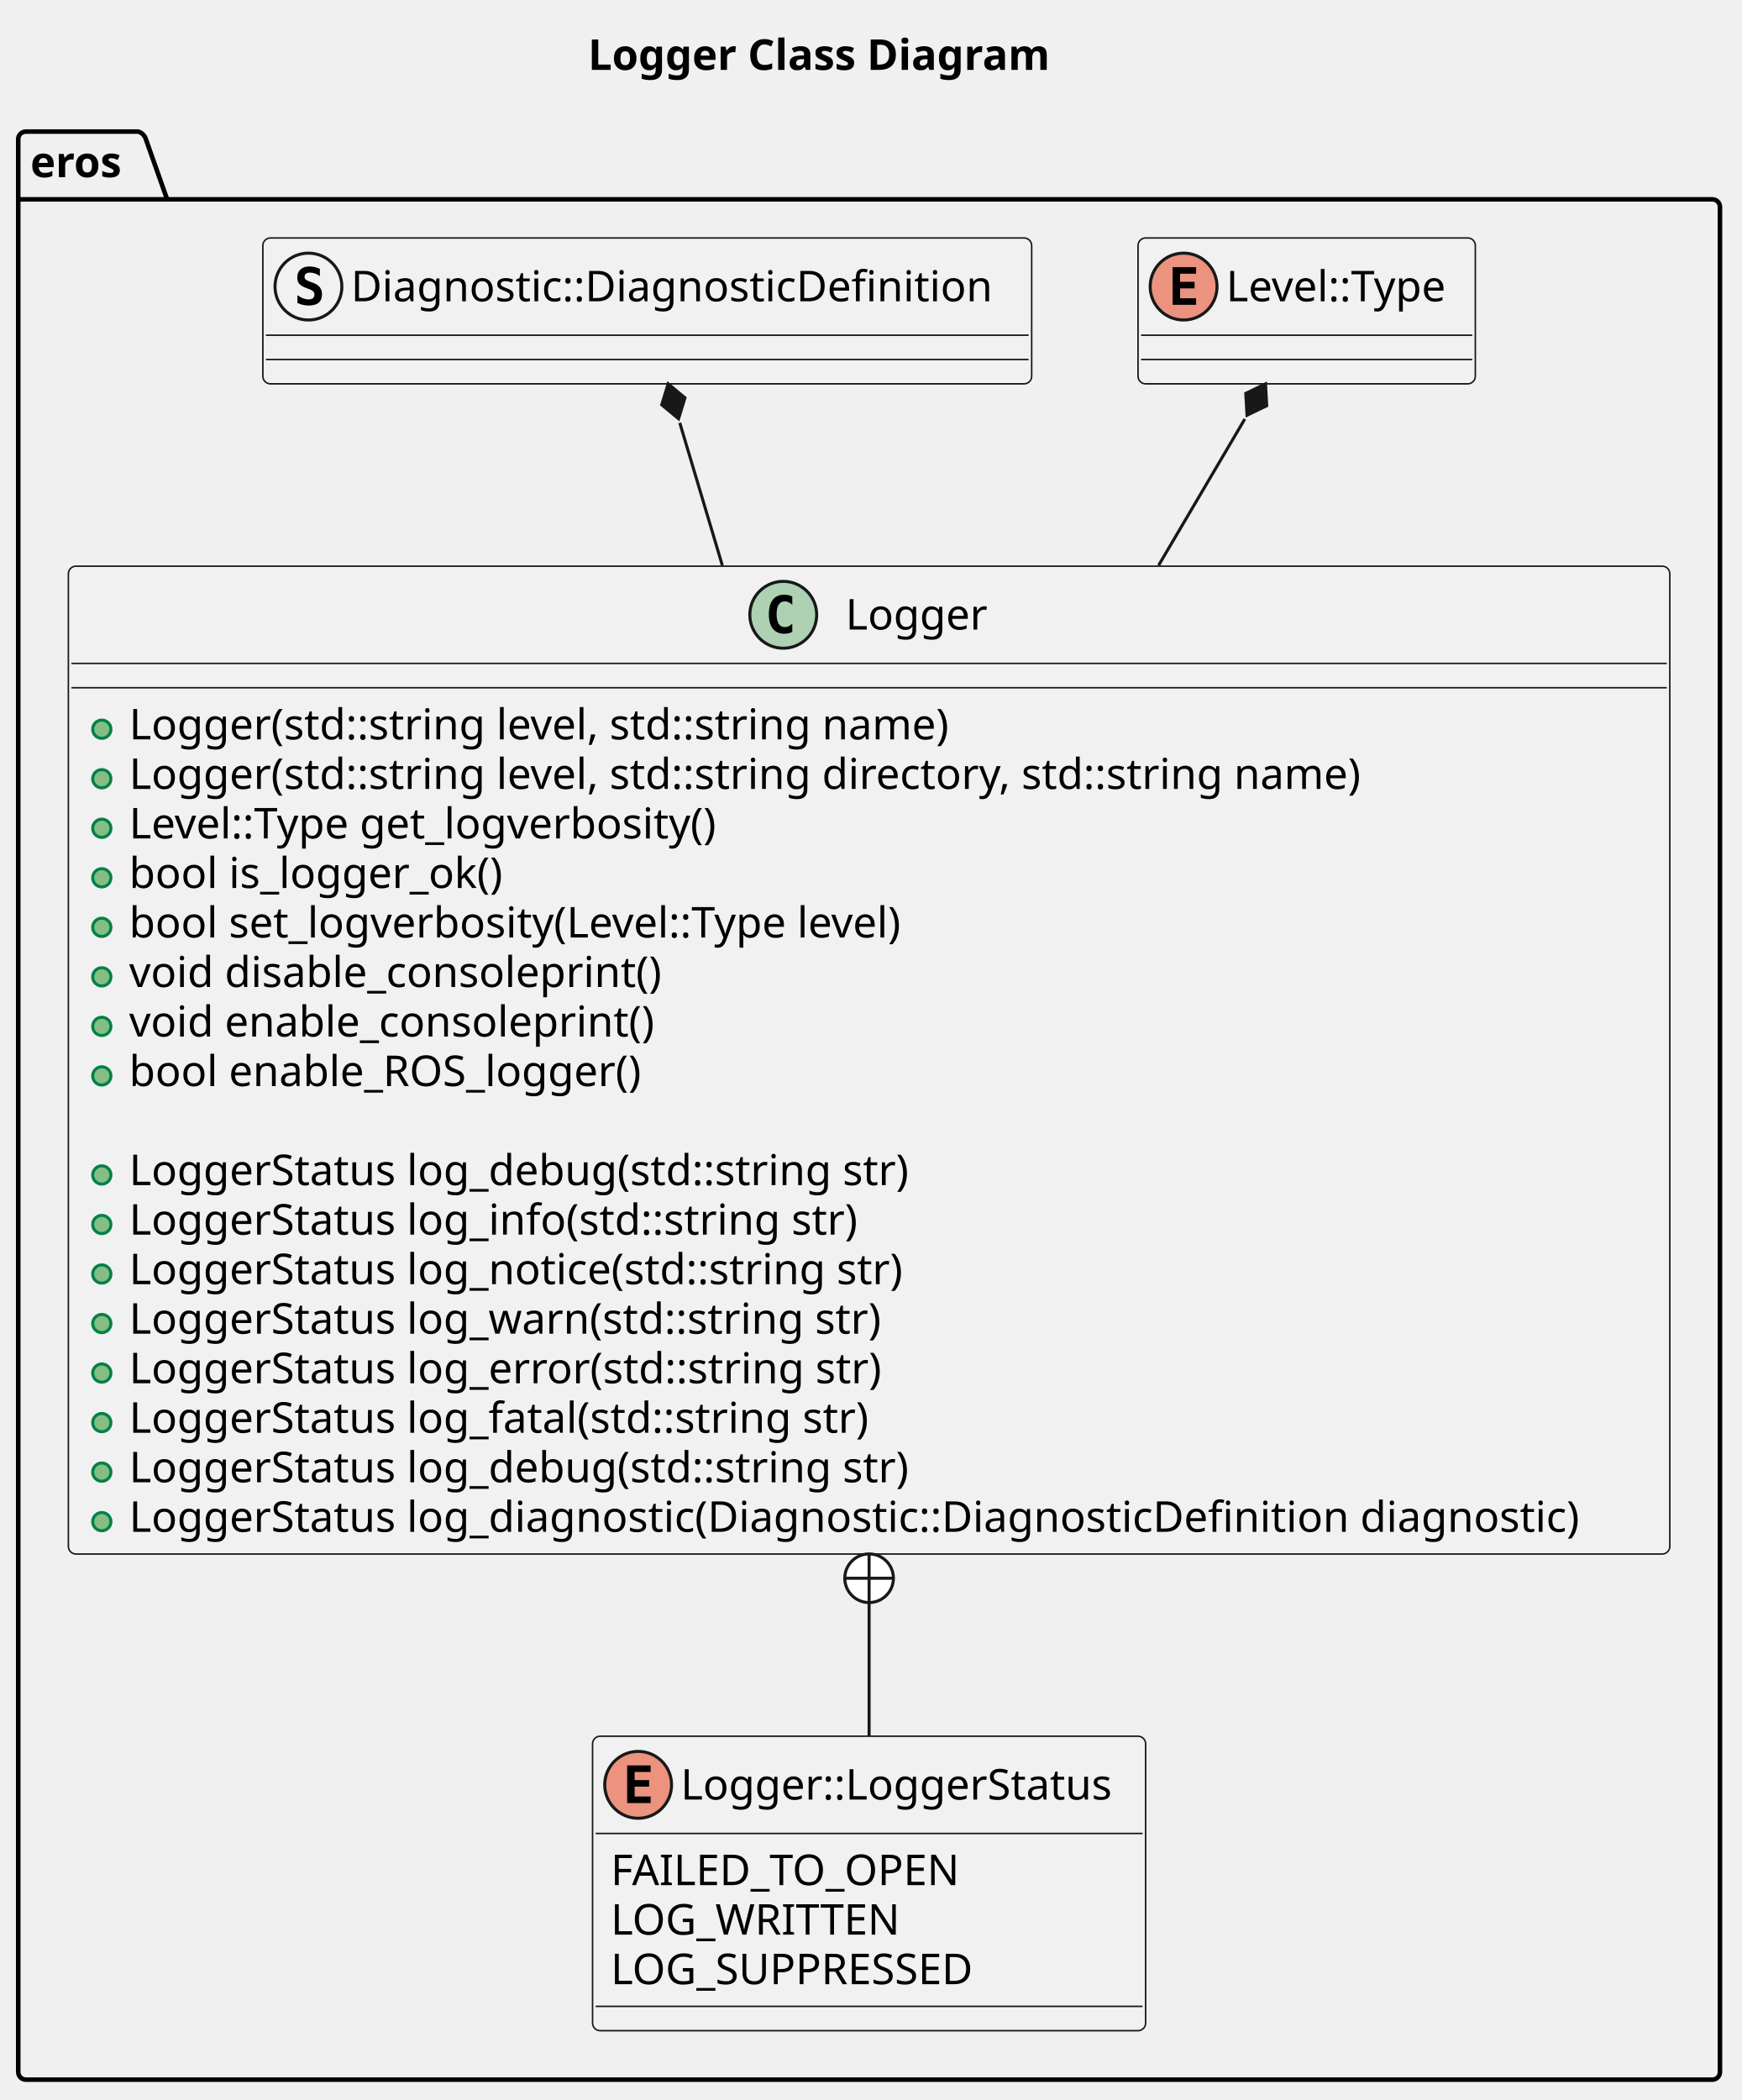
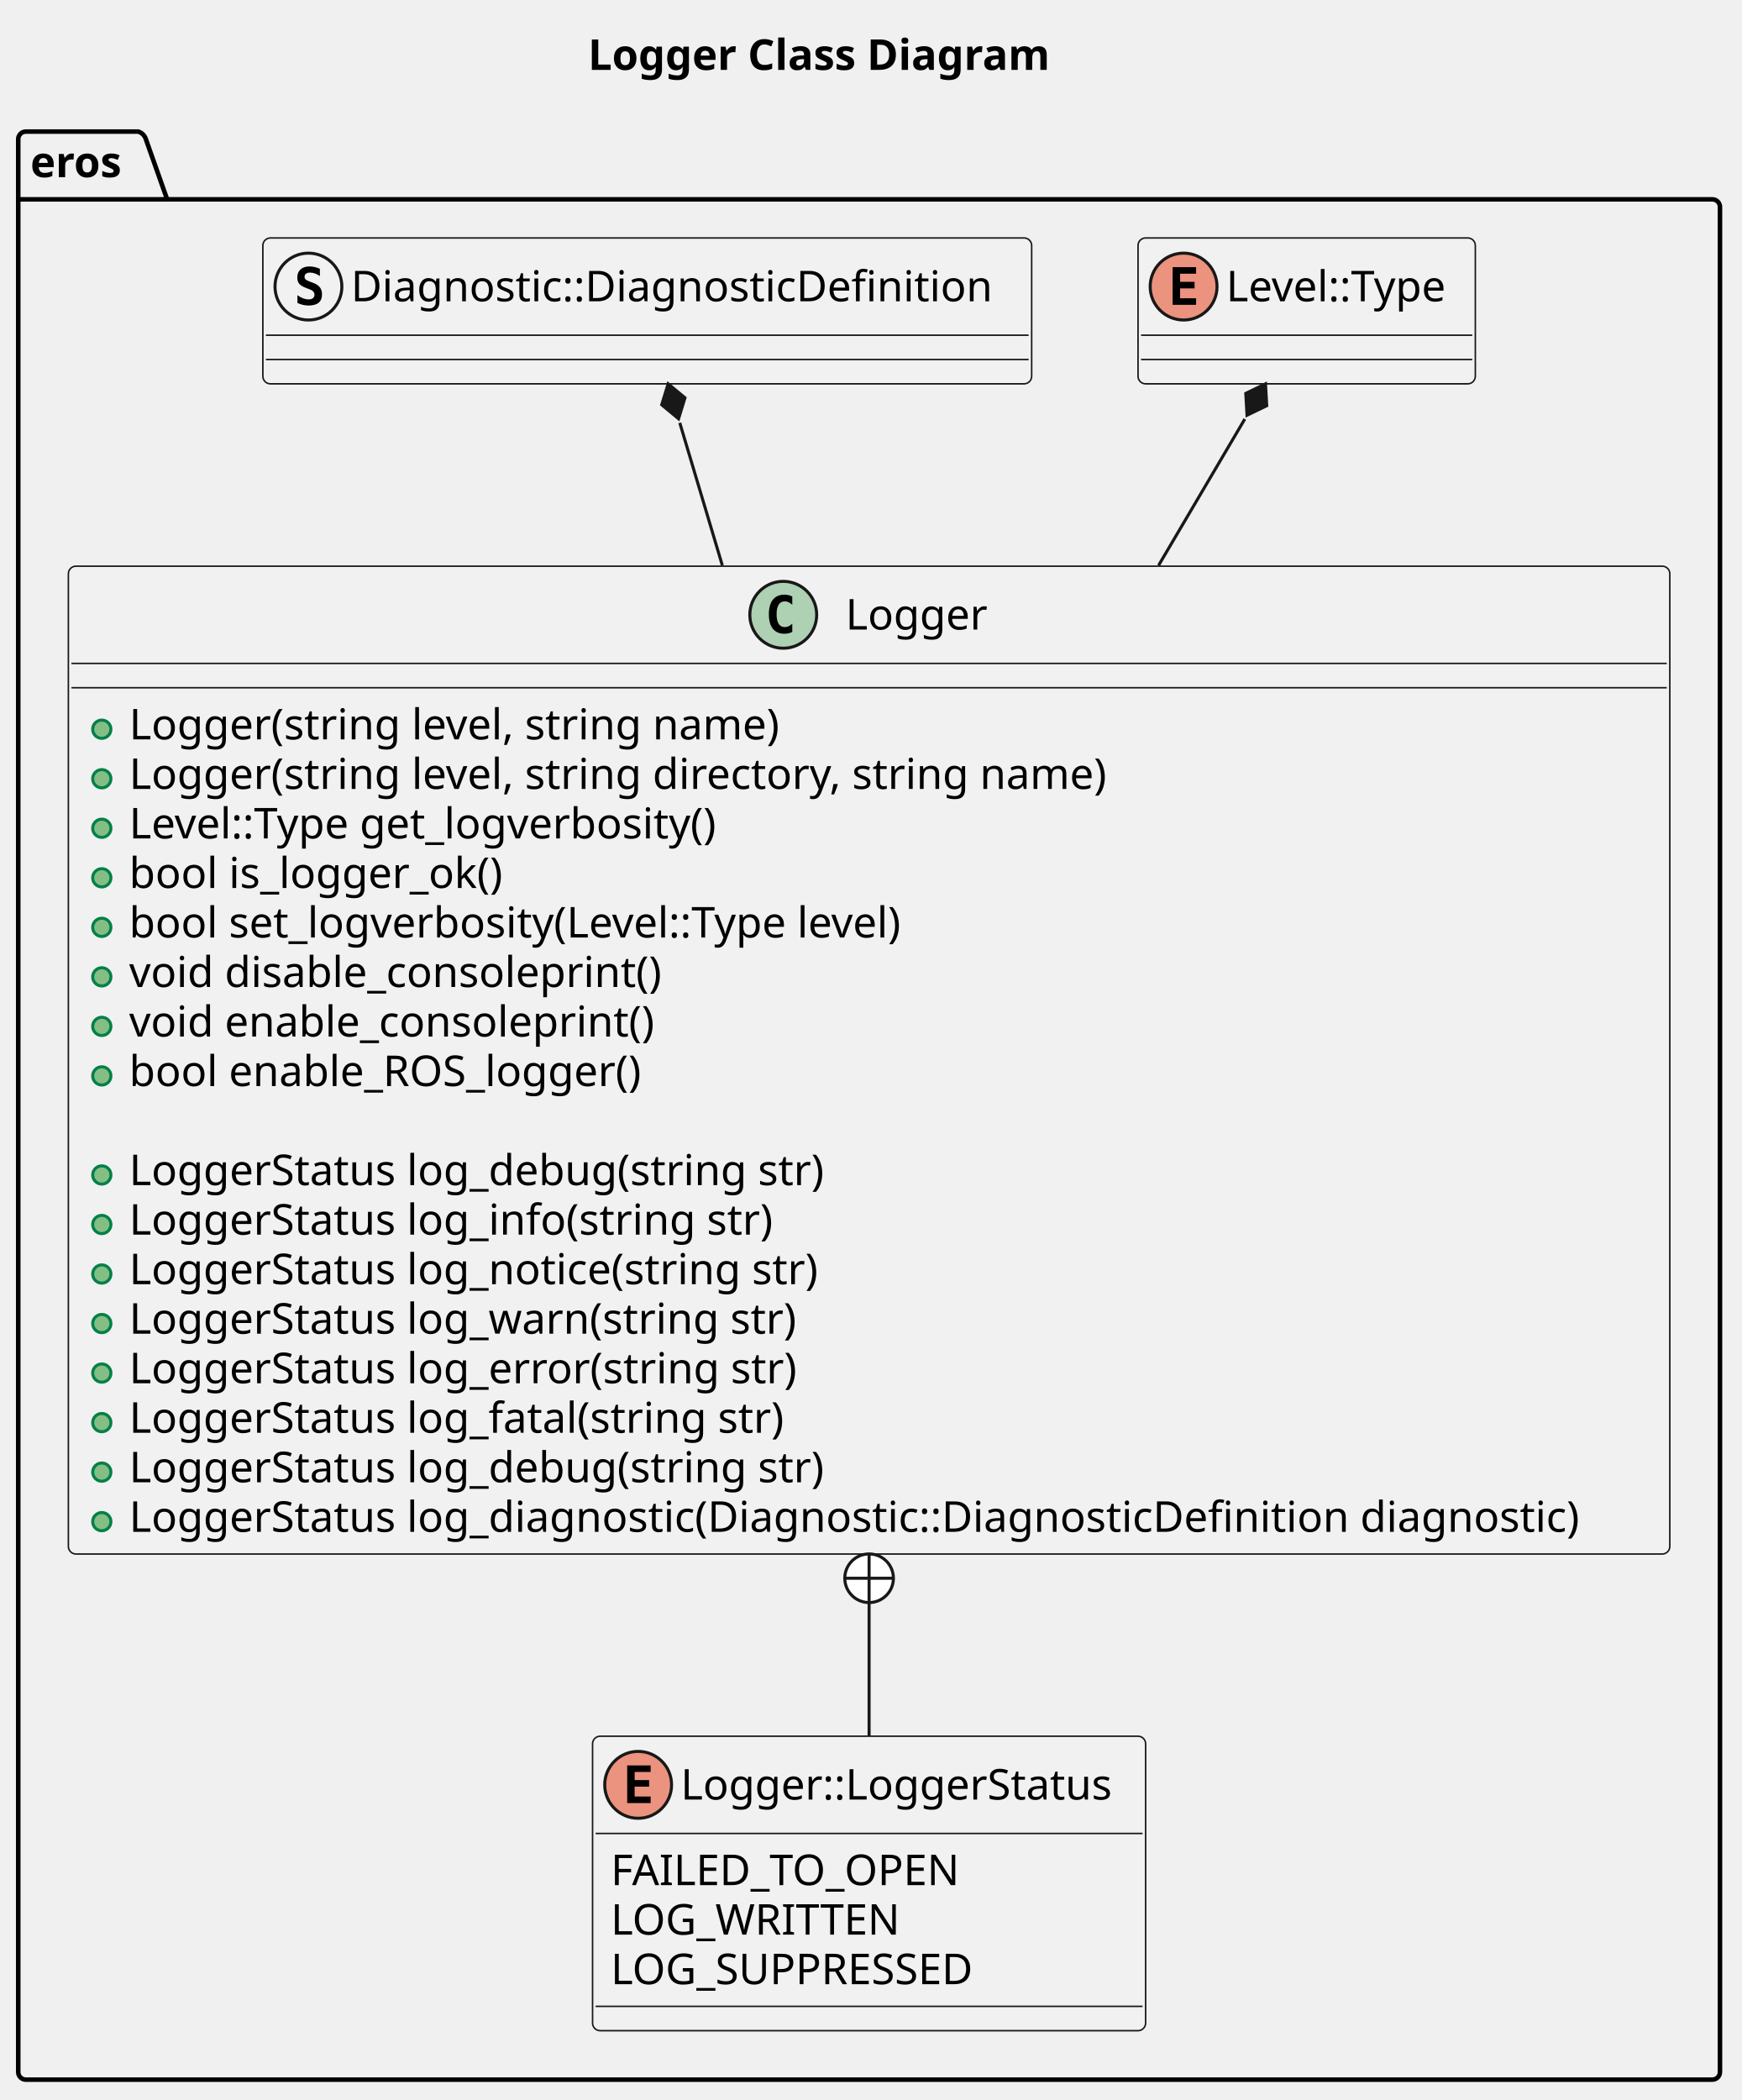
<svg xmlns="http://www.w3.org/2000/svg" contentStyleType="text/css" height="691px" preserveAspectRatio="none" style="width:573px;height:691px;background:#FFFFFF;" version="1.1" viewBox="0 0 573 691" width="573px" zoomAndPan="magnify">
  <defs />
  <g>
    <rect fill="none" height="26.297" id="_title" style="stroke:none;stroke-width:1.0;" width="182" x="188.5" y="5" />
    <text fill="#000000" font-family="sans-serif" font-size="14" font-weight="bold" lengthAdjust="spacing" textLength="172" x="193.5" y="22.995">Logger Class Diagram</text>
    <g id="cluster_eros">
      <path d="M8.5,43.297 L45.5,43.297 A3.75,3.75 0 0 1 48,45.797 L55,65.594 L563.5,65.594 A2.5,2.5 0 0 1 566,68.094 L566,681.797 A2.5,2.5 0 0 1 563.5,684.297 L8.5,684.297 A2.5,2.5 0 0 1 6,681.797 L6,45.797 A2.5,2.5 0 0 1 8.5,43.297 " fill="none" style="stroke:#000000;stroke-width:1.5;" />
      <line style="stroke:#000000;stroke-width:1.5;" x1="6" x2="55" y1="65.594" y2="65.594" />
      <text fill="#000000" font-family="sans-serif" font-size="14" font-weight="bold" lengthAdjust="spacing" textLength="36" x="10" y="58.292">eros</text>
    </g>
    <g id="elem_Logger">
      <rect codeLine="8" fill="#F1F1F1" height="325.047" id="Logger" rx="2.5" ry="2.5" style="stroke:#181818;stroke-width:0.5;" width="527" x="22.5" y="186.297" />
      <ellipse cx="257.75" cy="202.297" fill="#ADD1B2" rx="11" ry="11" style="stroke:#181818;stroke-width:1.0;" />
      <path d="M260.719,207.938 Q260.141,208.234 259.5,208.375 Q258.859,208.531 258.156,208.531 Q255.656,208.531 254.328,206.891 Q253.016,205.234 253.016,202.109 Q253.016,198.984 254.328,197.328 Q255.656,195.672 258.156,195.672 Q258.859,195.672 259.5,195.828 Q260.156,195.984 260.719,196.281 L260.719,199 Q260.094,198.422 259.5,198.156 Q258.906,197.875 258.281,197.875 Q256.938,197.875 256.25,198.953 Q255.562,200.016 255.562,202.109 Q255.562,204.203 256.25,205.281 Q256.938,206.344 258.281,206.344 Q258.906,206.344 259.5,206.078 Q260.094,205.797 260.719,205.219 L260.719,207.938 Z " fill="#000000" />
      <text fill="#000000" font-family="sans-serif" font-size="14" lengthAdjust="spacing" textLength="48" x="278.25" y="207.144">Logger</text>
      <line style="stroke:#181818;stroke-width:0.5;" x1="23.5" x2="548.5" y1="218.297" y2="218.297" />
      <line style="stroke:#181818;stroke-width:0.5;" x1="23.5" x2="548.5" y1="226.297" y2="226.297" />
      <ellipse cx="33.5" cy="239.945" fill="#84BE84" rx="3" ry="3" style="stroke:#038048;stroke-width:1.0;" />
-       <text fill="#000000" font-family="sans-serif" font-size="14" lengthAdjust="spacing" textLength="286" x="42.5" y="243.292">Logger(std::string level, std::string name)</text>
+       <text fill="#000000" font-family="sans-serif" font-size="14" lengthAdjust="spacing" textLength="222" x="42.5" y="243.292">Logger(string level, string name)</text>
      <ellipse cx="33.5" cy="256.242" fill="#84BE84" rx="3" ry="3" style="stroke:#038048;stroke-width:1.0;" />
-       <text fill="#000000" font-family="sans-serif" font-size="14" lengthAdjust="spacing" textLength="429" x="42.5" y="259.589">Logger(std::string level, std::string directory, std::string name)</text>
+       <text fill="#000000" font-family="sans-serif" font-size="14" lengthAdjust="spacing" textLength="333" x="42.5" y="259.589">Logger(string level, string directory, string name)</text>
      <ellipse cx="33.5" cy="272.539" fill="#84BE84" rx="3" ry="3" style="stroke:#038048;stroke-width:1.0;" />
      <text fill="#000000" font-family="sans-serif" font-size="14" lengthAdjust="spacing" textLength="206" x="42.5" y="275.886">Level::Type get_logverbosity()</text>
      <ellipse cx="33.5" cy="288.836" fill="#84BE84" rx="3" ry="3" style="stroke:#038048;stroke-width:1.0;" />
      <text fill="#000000" font-family="sans-serif" font-size="14" lengthAdjust="spacing" textLength="130" x="42.5" y="292.183">bool is_logger_ok()</text>
      <ellipse cx="33.5" cy="305.133" fill="#84BE84" rx="3" ry="3" style="stroke:#038048;stroke-width:1.0;" />
      <text fill="#000000" font-family="sans-serif" font-size="14" lengthAdjust="spacing" textLength="270" x="42.5" y="308.479">bool set_logverbosity(Level::Type level)</text>
      <ellipse cx="33.5" cy="321.43" fill="#84BE84" rx="3" ry="3" style="stroke:#038048;stroke-width:1.0;" />
      <text fill="#000000" font-family="sans-serif" font-size="14" lengthAdjust="spacing" textLength="184" x="42.5" y="324.776">void disable_consoleprint()</text>
      <ellipse cx="33.5" cy="337.727" fill="#84BE84" rx="3" ry="3" style="stroke:#038048;stroke-width:1.0;" />
      <text fill="#000000" font-family="sans-serif" font-size="14" lengthAdjust="spacing" textLength="182" x="42.5" y="341.073">void enable_consoleprint()</text>
      <ellipse cx="33.5" cy="354.023" fill="#84BE84" rx="3" ry="3" style="stroke:#038048;stroke-width:1.0;" />
      <text fill="#000000" font-family="sans-serif" font-size="14" lengthAdjust="spacing" textLength="179" x="42.5" y="357.37">bool enable_ROS_logger()</text>
      <text fill="#000000" font-family="sans-serif" font-size="14" lengthAdjust="spacing" textLength="4" x="42.5" y="373.667"> </text>
      <ellipse cx="33.5" cy="386.617" fill="#84BE84" rx="3" ry="3" style="stroke:#038048;stroke-width:1.0;" />
-       <text fill="#000000" font-family="sans-serif" font-size="14" lengthAdjust="spacing" textLength="272" x="42.5" y="389.964">LoggerStatus log_debug(std::string str)</text>
+       <text fill="#000000" font-family="sans-serif" font-size="14" lengthAdjust="spacing" textLength="240" x="42.5" y="389.964">LoggerStatus log_debug(string str)</text>
      <ellipse cx="33.5" cy="402.914" fill="#84BE84" rx="3" ry="3" style="stroke:#038048;stroke-width:1.0;" />
-       <text fill="#000000" font-family="sans-serif" font-size="14" lengthAdjust="spacing" textLength="252" x="42.5" y="406.261">LoggerStatus log_info(std::string str)</text>
+       <text fill="#000000" font-family="sans-serif" font-size="14" lengthAdjust="spacing" textLength="220" x="42.5" y="406.261">LoggerStatus log_info(string str)</text>
      <ellipse cx="33.5" cy="419.211" fill="#84BE84" rx="3" ry="3" style="stroke:#038048;stroke-width:1.0;" />
-       <text fill="#000000" font-family="sans-serif" font-size="14" lengthAdjust="spacing" textLength="270" x="42.5" y="422.558">LoggerStatus log_notice(std::string str)</text>
+       <text fill="#000000" font-family="sans-serif" font-size="14" lengthAdjust="spacing" textLength="238" x="42.5" y="422.558">LoggerStatus log_notice(string str)</text>
      <ellipse cx="33.5" cy="435.508" fill="#84BE84" rx="3" ry="3" style="stroke:#038048;stroke-width:1.0;" />
-       <text fill="#000000" font-family="sans-serif" font-size="14" lengthAdjust="spacing" textLength="260" x="42.5" y="438.854">LoggerStatus log_warn(std::string str)</text>
+       <text fill="#000000" font-family="sans-serif" font-size="14" lengthAdjust="spacing" textLength="228" x="42.5" y="438.854">LoggerStatus log_warn(string str)</text>
      <ellipse cx="33.5" cy="451.805" fill="#84BE84" rx="3" ry="3" style="stroke:#038048;stroke-width:1.0;" />
-       <text fill="#000000" font-family="sans-serif" font-size="14" lengthAdjust="spacing" textLength="260" x="42.5" y="455.151">LoggerStatus log_error(std::string str)</text>
+       <text fill="#000000" font-family="sans-serif" font-size="14" lengthAdjust="spacing" textLength="228" x="42.5" y="455.151">LoggerStatus log_error(string str)</text>
      <ellipse cx="33.5" cy="468.102" fill="#84BE84" rx="3" ry="3" style="stroke:#038048;stroke-width:1.0;" />
-       <text fill="#000000" font-family="sans-serif" font-size="14" lengthAdjust="spacing" textLength="255" x="42.5" y="471.448">LoggerStatus log_fatal(std::string str)</text>
+       <text fill="#000000" font-family="sans-serif" font-size="14" lengthAdjust="spacing" textLength="223" x="42.5" y="471.448">LoggerStatus log_fatal(string str)</text>
      <ellipse cx="33.5" cy="484.398" fill="#84BE84" rx="3" ry="3" style="stroke:#038048;stroke-width:1.0;" />
-       <text fill="#000000" font-family="sans-serif" font-size="14" lengthAdjust="spacing" textLength="272" x="42.5" y="487.745">LoggerStatus log_debug(std::string str)</text>
+       <text fill="#000000" font-family="sans-serif" font-size="14" lengthAdjust="spacing" textLength="240" x="42.5" y="487.745">LoggerStatus log_debug(string str)</text>
      <ellipse cx="33.5" cy="500.695" fill="#84BE84" rx="3" ry="3" style="stroke:#038048;stroke-width:1.0;" />
      <text fill="#000000" font-family="sans-serif" font-size="14" lengthAdjust="spacing" textLength="501" x="42.5" y="504.042">LoggerStatus log_diagnostic(Diagnostic::DiagnosticDefinition diagnostic)</text>
    </g>
    <g id="elem_Logger::LoggerStatus">
      <rect codeLine="28" fill="#F1F1F1" height="96.891" id="Logger::LoggerStatus" rx="2.5" ry="2.5" style="stroke:#181818;stroke-width:0.5;" width="182" x="195" y="571.297" />
      <ellipse cx="210" cy="587.297" fill="#EB937F" rx="11" ry="11" style="stroke:#181818;stroke-width:1.0;" />
      <path d="M214.109,593.297 L206.391,593.297 L206.391,580.906 L214.109,580.906 L214.109,583.062 L208.844,583.062 L208.844,585.734 L213.609,585.734 L213.609,587.891 L208.844,587.891 L208.844,591.141 L214.109,591.141 L214.109,593.297 Z " fill="#000000" />
      <text fill="#000000" font-family="sans-serif" font-size="14" lengthAdjust="spacing" textLength="150" x="224" y="592.144">Logger::LoggerStatus</text>
      <line style="stroke:#181818;stroke-width:0.5;" x1="196" x2="376" y1="603.297" y2="603.297" />
      <text fill="#000000" font-family="sans-serif" font-size="14" lengthAdjust="spacing" textLength="120" x="201" y="620.292">FAILED_TO_OPEN</text>
      <text fill="#000000" font-family="sans-serif" font-size="14" lengthAdjust="spacing" textLength="99" x="201" y="636.589">LOG_WRITTEN</text>
      <text fill="#000000" font-family="sans-serif" font-size="14" lengthAdjust="spacing" textLength="130" x="201" y="652.886">LOG_SUPPRESSED</text>
      <line style="stroke:#181818;stroke-width:0.5;" x1="196" x2="376" y1="660.188" y2="660.188" />
    </g>
    <g id="elem_Level::Type">
      <rect codeLine="5" fill="#F1F1F1" height="48" id="Level::Type" rx="2.5" ry="2.5" style="stroke:#181818;stroke-width:0.5;" width="111" x="374.5" y="78.297" />
      <ellipse cx="389.5" cy="94.297" fill="#EB937F" rx="11" ry="11" style="stroke:#181818;stroke-width:1.0;" />
      <path d="M393.609,100.297 L385.891,100.297 L385.891,87.906 L393.609,87.906 L393.609,90.062 L388.344,90.062 L388.344,92.734 L393.109,92.734 L393.109,94.891 L388.344,94.891 L388.344,98.141 L393.609,98.141 L393.609,100.297 Z " fill="#000000" />
      <text fill="#000000" font-family="sans-serif" font-size="14" lengthAdjust="spacing" textLength="79" x="403.5" y="99.144">Level::Type</text>
      <line style="stroke:#181818;stroke-width:0.5;" x1="375.5" x2="484.5" y1="110.297" y2="110.297" />
      <line style="stroke:#181818;stroke-width:0.5;" x1="375.5" x2="484.5" y1="118.297" y2="118.297" />
    </g>
    <g id="elem_Diagnostic::DiagnosticDefinition">
      <rect codeLine="6" fill="#F1F1F1" height="48" id="Diagnostic::DiagnosticDefinition" rx="2.5" ry="2.5" style="stroke:#181818;stroke-width:0.5;" width="253" x="86.5" y="78.297" />
      <ellipse cx="101.5" cy="94.297" fill="#F1F1F1" rx="11" ry="11" style="stroke:#181818;stroke-width:1.0;" />
      <path d="M100.984,94.859 Q99.125,94.156 98.469,93.391 Q97.828,92.609 97.828,91.297 Q97.828,89.609 98.906,88.641 Q99.984,87.672 101.859,87.672 Q102.719,87.672 103.562,87.875 Q104.422,88.062 105.266,88.453 L105.266,90.844 Q104.484,90.281 103.656,90 Q102.844,89.703 102.047,89.703 Q101.172,89.703 100.688,90.062 Q100.219,90.422 100.219,91.078 Q100.219,91.594 100.562,91.938 Q100.906,92.266 102,92.672 L103.062,93.078 Q104.547,93.625 105.25,94.531 Q105.969,95.438 105.969,96.812 Q105.969,98.688 104.859,99.609 Q103.75,100.531 101.5,100.531 Q100.578,100.531 99.656,100.312 Q98.734,100.094 97.875,99.672 L97.875,97.141 Q98.844,97.828 99.766,98.172 Q100.688,98.516 101.578,98.516 Q102.484,98.516 102.984,98.109 Q103.484,97.688 103.484,96.953 Q103.484,96.391 103.141,95.984 Q102.812,95.562 102.188,95.312 L100.984,94.859 Z " fill="#000000" />
      <text fill="#000000" font-family="sans-serif" font-size="14" lengthAdjust="spacing" textLength="221" x="115.5" y="99.144">Diagnostic::DiagnosticDefinition</text>
      <line style="stroke:#181818;stroke-width:0.5;" x1="87.5" x2="338.5" y1="110.297" y2="110.297" />
      <line style="stroke:#181818;stroke-width:0.5;" x1="87.5" x2="338.5" y1="118.297" y2="118.297" />
    </g>
    <g id="link_Logger_Logger::LoggerStatus">
      <path codeLine="33" d="M286,526.427 C286,542.627 286,557.927 286,571.237 " fill="none" id="Logger-backto-Logger::LoggerStatus" style="stroke:#181818;stroke-width:1.0;" />
      <ellipse cx="286" cy="519.317" fill="#FFFFFF" rx="8" ry="8" style="stroke:#181818;stroke-width:1.0;" />
      <line style="stroke:#181818;stroke-width:1.0;" x1="286" x2="286" y1="527.317" y2="511.317" />
      <line style="stroke:#181818;stroke-width:1.0;" x1="278" x2="294" y1="519.317" y2="519.317" />
    </g>
    <g id="link_Level::Type_Logger">
      <path codeLine="34" d="M409.64,137.877 C401.63,151.467 391.82,168.117 381.27,186.037 " fill="none" id="Level::Type-backto-Logger" style="stroke:#181818;stroke-width:1.0;" />
      <polygon fill="#181818" points="416.45,126.297,409.959,129.439,410.363,136.639,416.854,133.497,416.45,126.297" style="stroke:#181818;stroke-width:1.0;" />
    </g>
    <g id="link_Diagnostic::DiagnosticDefinition_Logger">
      <path codeLine="35" d="M223.7,139.127 C227.69,152.487 232.52,168.667 237.7,186.037 " fill="none" id="Diagnostic::DiagnosticDefinition-backto-Logger" style="stroke:#181818;stroke-width:1.0;" />
      <polygon fill="#181818" points="219.87,126.297,217.751,133.19,223.299,137.797,225.418,130.904,219.87,126.297" style="stroke:#181818;stroke-width:1.0;" />
    </g>
  </g>
</svg>
